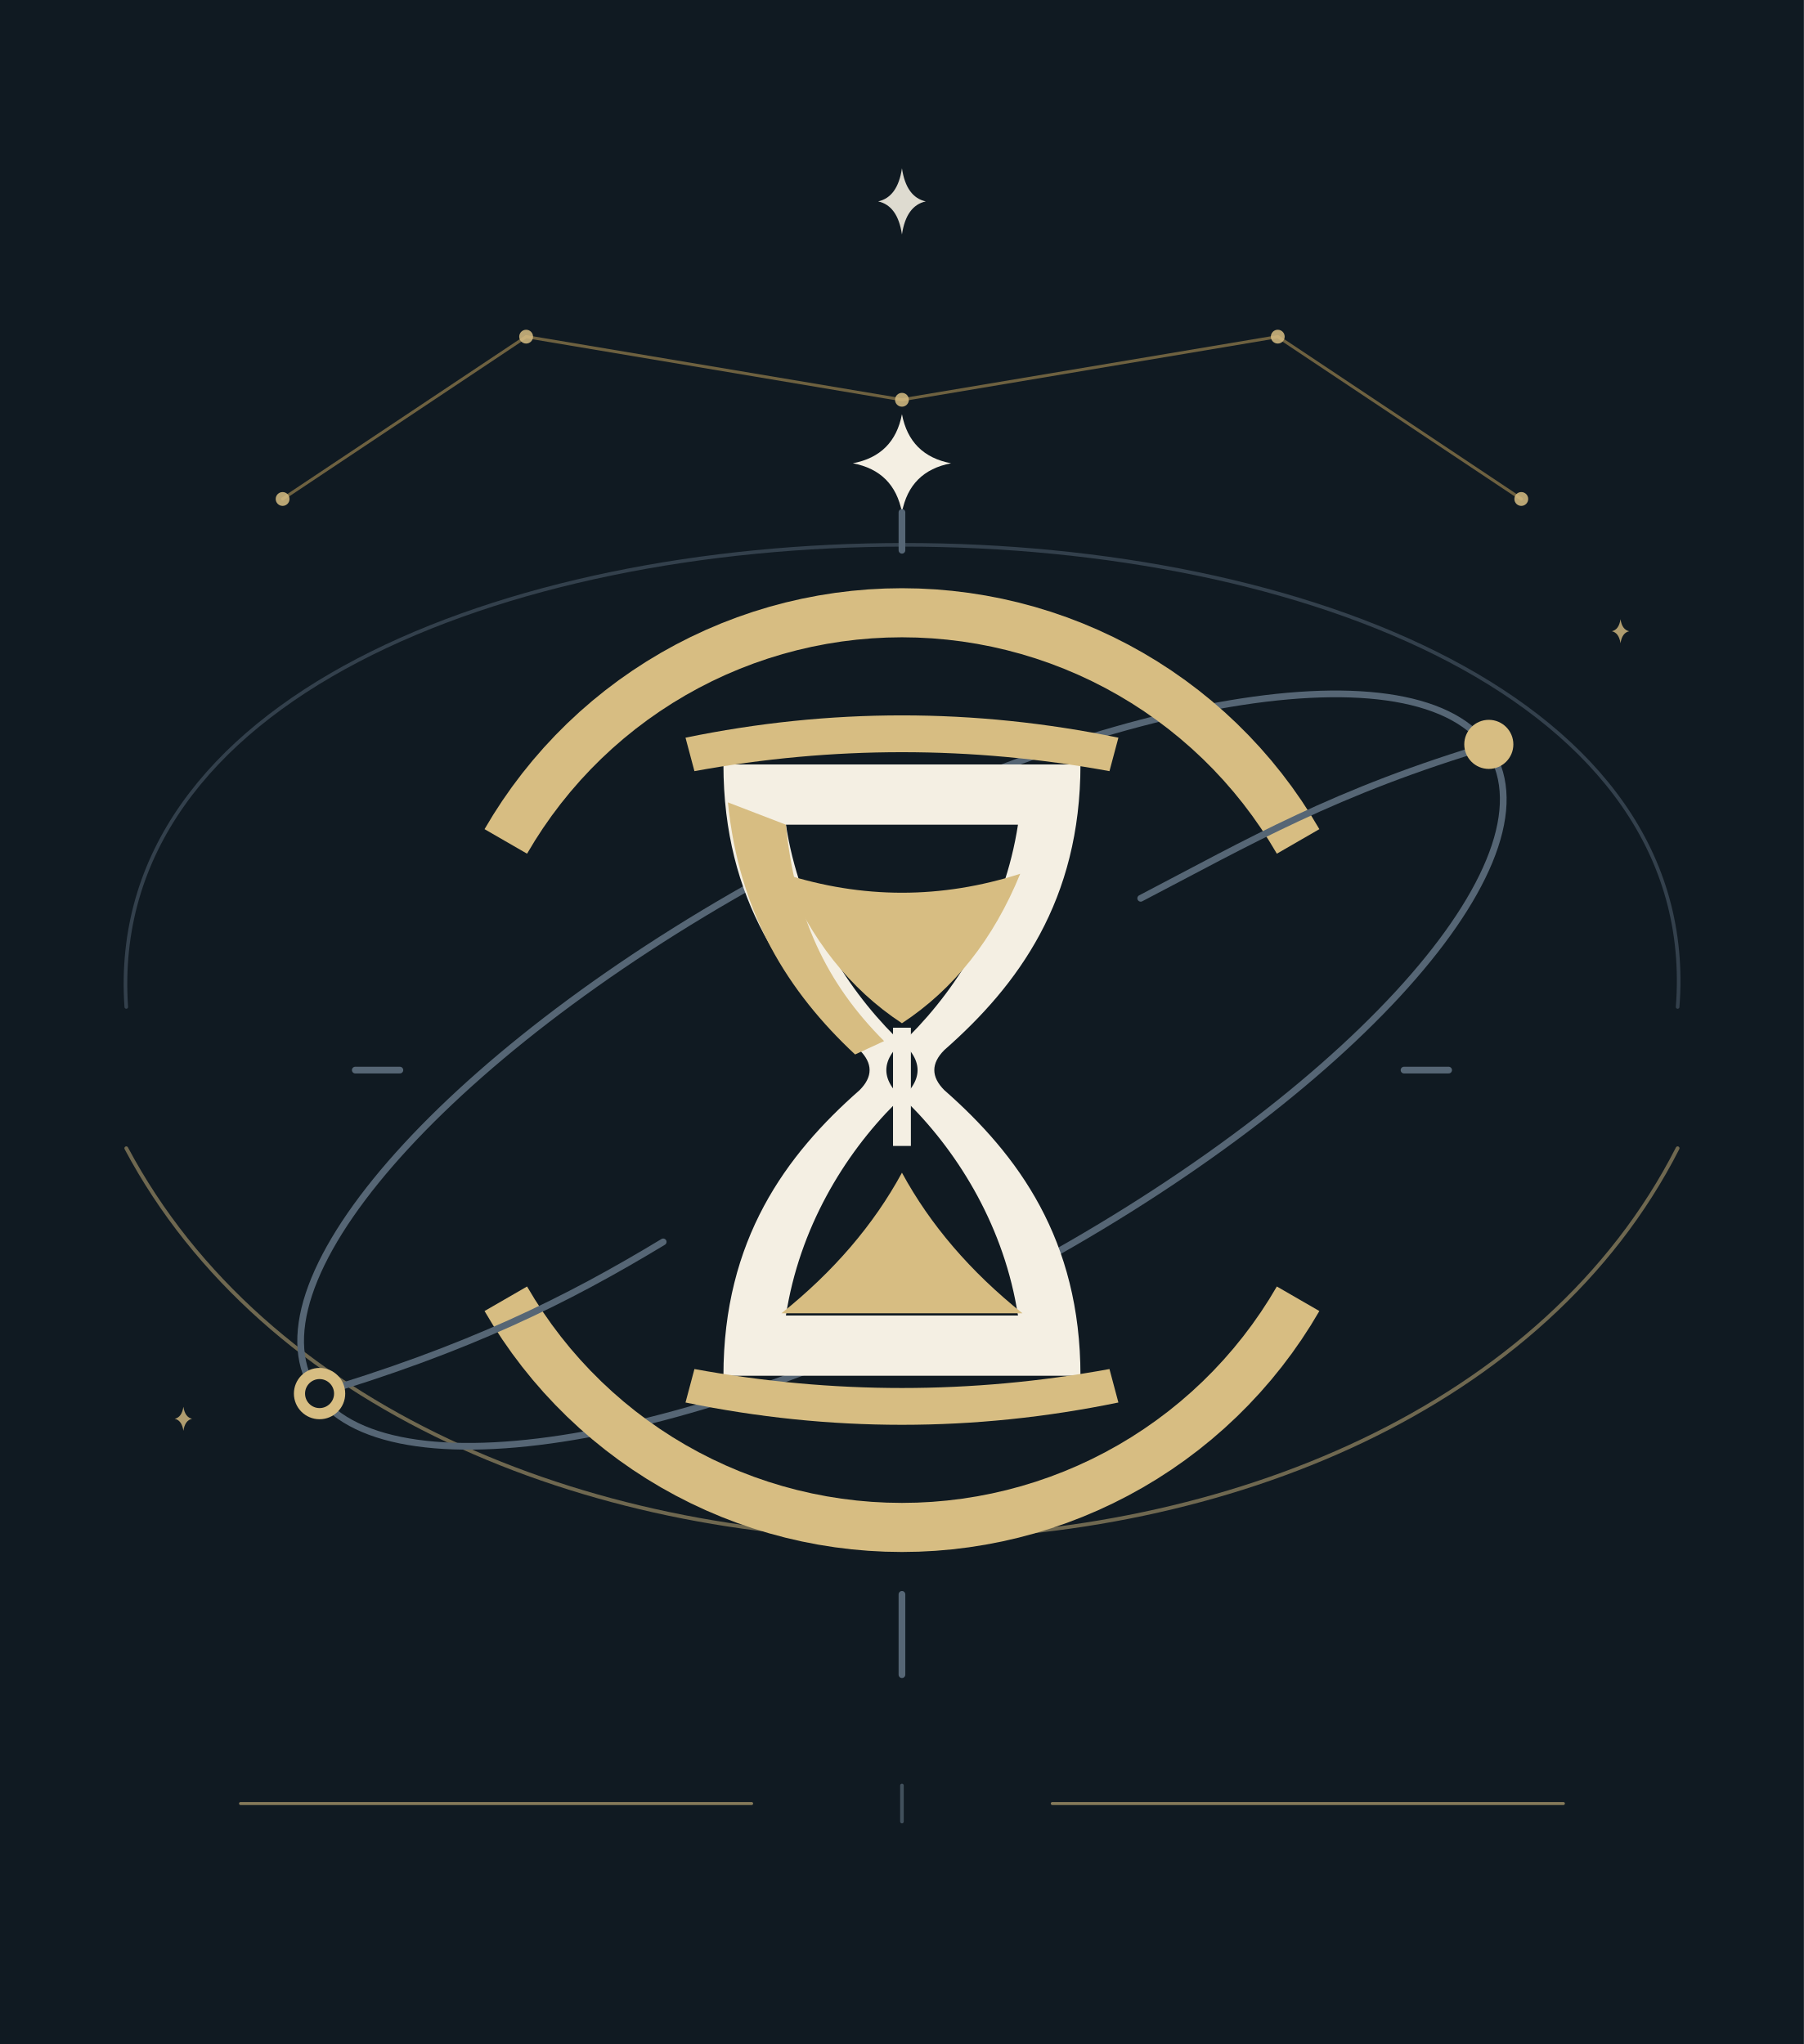
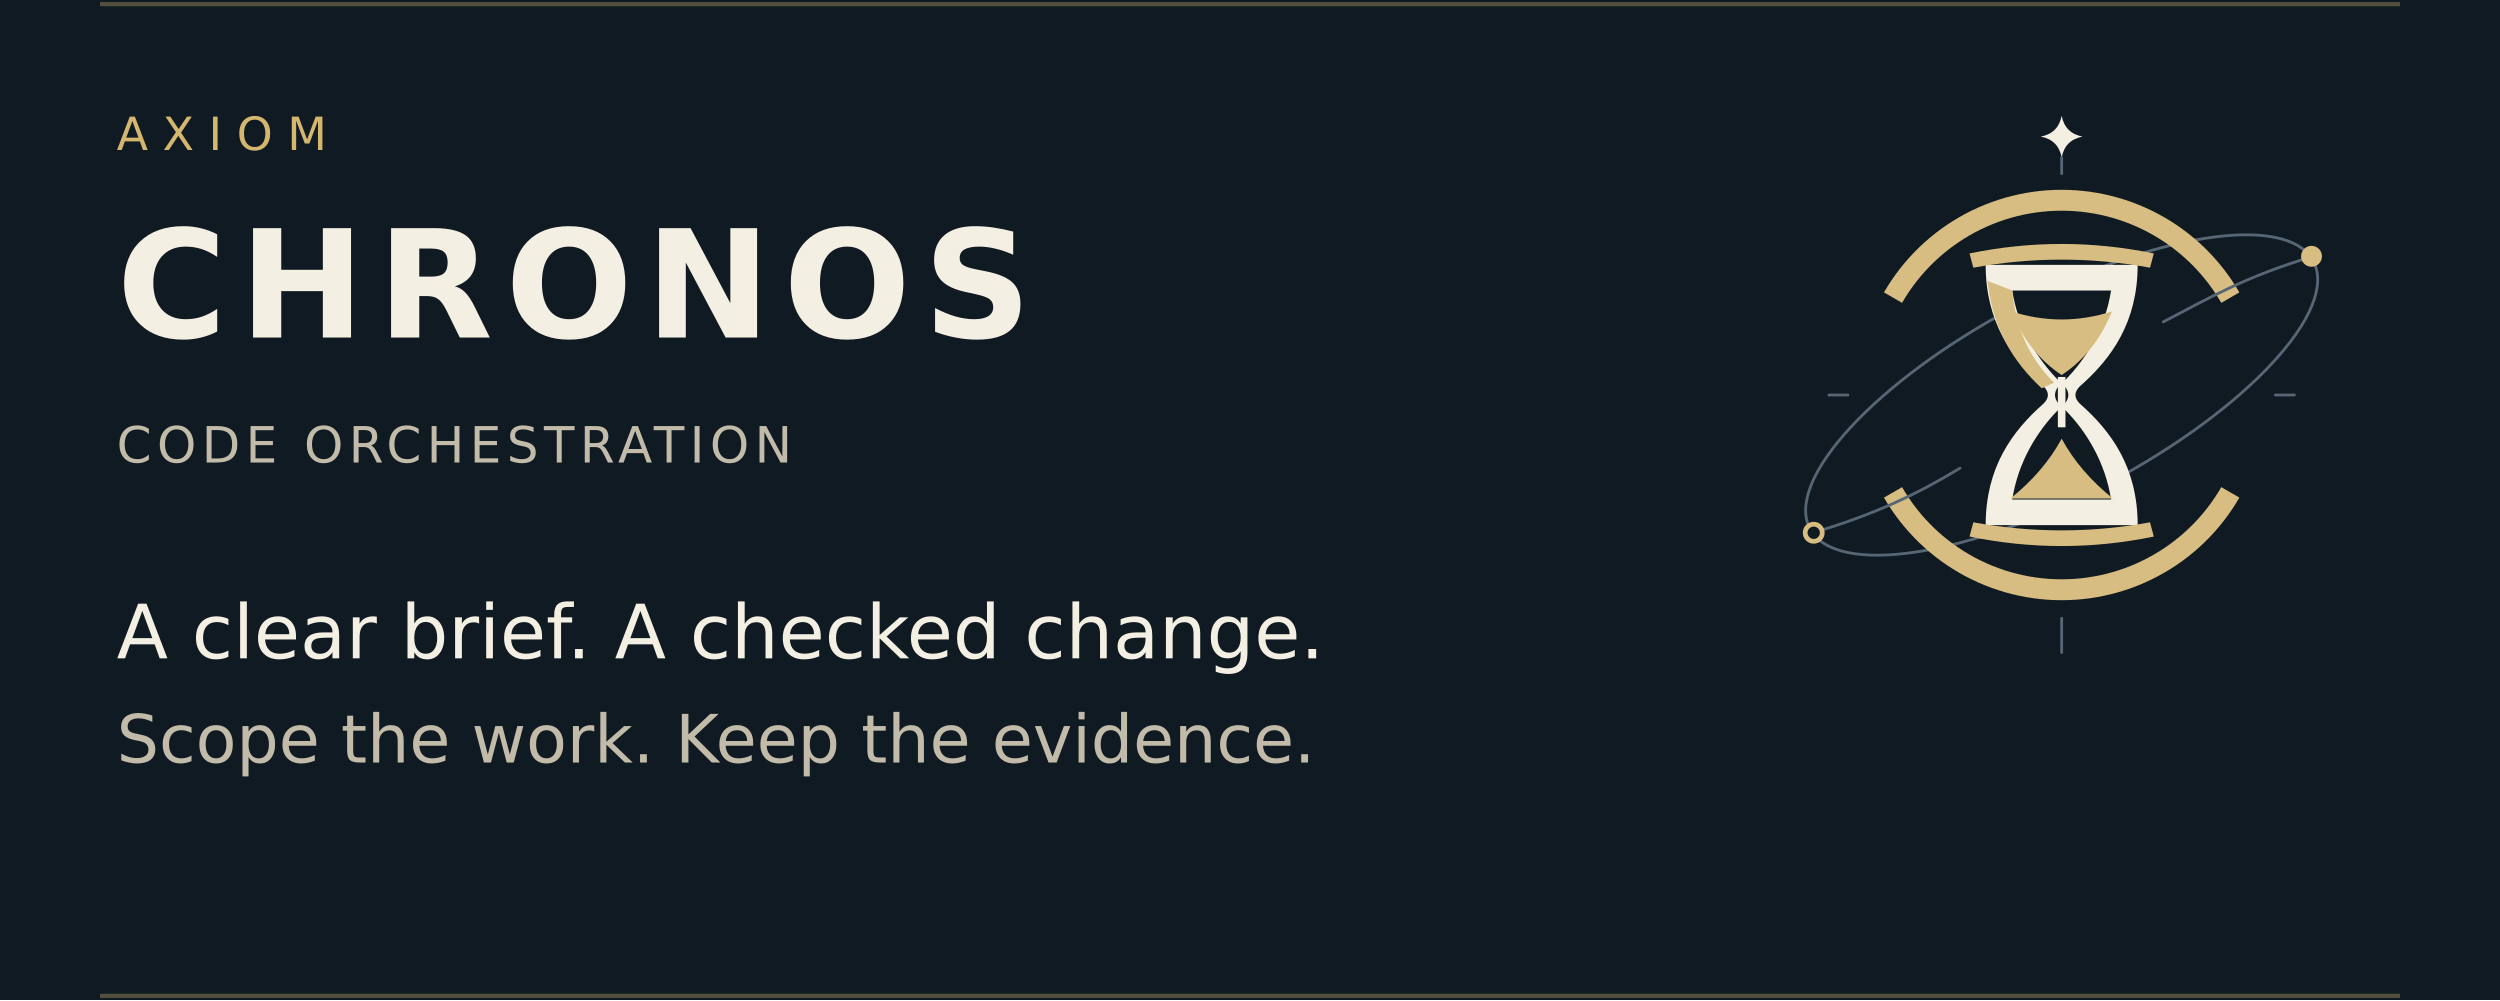
- <svg xmlns="http://www.w3.org/2000/svg" width="600" height="680" viewBox="0 0 600 680" role="img" aria-labelledby="title desc">
-   <rect x="0" y="0" width="600" height="680" fill="#101a22" />
-   <g id="chronos-celestial-field" aria-hidden="true">
-     <path d="M42 335C28 130 574 130 558 335" fill="none" stroke="#566675" stroke-width="1.2" opacity="0.5" stroke-linecap="round" stroke-linejoin="round" />
-     <path d="M42 382C134 555 470 555 558 382" fill="none" stroke="#d7bd82" stroke-width="1.25" opacity="0.48" stroke-linecap="round" stroke-linejoin="round" />
-     <path d="M94 166L175 112L300 133L425 112L506 166" fill="none" stroke="#b89a58" stroke-width="1" opacity="0.56" stroke-linecap="round" stroke-linejoin="round" />
-     <circle cx="94" cy="166" r="2.3" fill="#d7bd82" stroke="none" stroke-width="1" opacity="0.85" />
-     <circle cx="175" cy="112" r="2.3" fill="#d7bd82" stroke="none" stroke-width="1" opacity="0.85" />
-     <circle cx="300" cy="133" r="2.3" fill="#d7bd82" stroke="none" stroke-width="1" opacity="0.85" />
-     <circle cx="425" cy="112" r="2.3" fill="#d7bd82" stroke="none" stroke-width="1" opacity="0.85" />
-     <circle cx="506" cy="166" r="2.3" fill="#d7bd82" stroke="none" stroke-width="1" opacity="0.85" />
-     <path d="M80 600H250M350 600H520" fill="none" stroke="#d7bd82" stroke-width="1" opacity="0.58" stroke-linecap="round" stroke-linejoin="round" />
-     <path d="M300 594V606" fill="none" stroke="#566675" stroke-width="1.2" opacity="0.7" stroke-linecap="round" stroke-linejoin="round" />
-     <path d="M300 56Q301.43 65.57 307.92 67Q301.43 68.43 300 78Q298.57 68.43 292.08 67Q298.57 65.57 300 56Z" fill="#f4efe3" stroke="none" stroke-width="1" opacity="0.9" stroke-linecap="round" stroke-linejoin="round" />
-     <path d="M61 468Q61.52 471.48 63.88 472Q61.52 472.52 61 476Q60.48 472.52 58.12 472Q60.48 471.48 61 468Z" fill="#d7bd82" stroke="none" stroke-width="1" opacity="0.8" stroke-linecap="round" stroke-linejoin="round" />
-     <path d="M539 206Q539.52 209.48 541.88 210Q539.52 210.52 539 214Q538.48 210.52 536.12 210Q538.48 209.48 539 206Z" fill="#d7bd82" stroke="none" stroke-width="1" opacity="0.8" stroke-linecap="round" stroke-linejoin="round" />
-   </g>
-   <g id="preserved-chronos-identity" transform="translate(50 106) scale(0.9765625)">
+ <svg xmlns="http://www.w3.org/2000/svg" width="600" height="240" viewBox="0 0 600 240" role="img" aria-labelledby="title desc">
+   <rect width="600" height="240" fill="#101a22" />
+   <path d="M24 1H576 M24 239H576" stroke="#d4b66f" stroke-opacity=".35" fill="none" />
+   <text x="28" y="36" fill="#d4b66f" font-family="DejaVu Sans, Arial, sans-serif" font-size="11">A X I O M</text>
+   <text x="28" y="81" fill="#f4efe3" font-family="DejaVu Sans, Arial, sans-serif" font-size="36" letter-spacing="3" font-weight="600">CHRONOS</text>
+   <text x="28" y="111" fill="#c2bba9" font-family="DejaVu Sans, Arial, sans-serif" font-size="12" letter-spacing="1.3">CODE ORCHESTRATION</text>
+   <text x="28" y="158" fill="#f4efe3" font-family="DejaVu Sans, Arial, sans-serif" font-size="18">A clear brief. A checked change.</text>
+   <text x="28" y="183" fill="#c2bba9" font-family="DejaVu Sans, Arial, sans-serif" font-size="16">Scope the work. Keep the evidence.</text>
+   <g id="preserved-chronos-identity" transform="translate(418 18) scale(0.3)">
    <g id="emblem-chronos">
      <g transform="translate(-200 28) scale(.76)">
        <ellipse cx="600" cy="300" rx="300" ry="105" fill="none" stroke="#566675" stroke-width="3" transform="rotate(-28 600 300)" />
        <path d="M412.939 192.000L416.822 185.537L420.928 179.214L425.252 173.038L429.790 167.017L434.534 161.158L439.481 155.468L444.623 149.954L449.954 144.623L455.468 139.481L461.158 134.534L467.017 129.790L473.038 125.252L479.214 120.928L485.537 116.822L492.000 112.939L498.594 109.283L505.312 105.860L512.145 102.674L519.085 99.728L526.124 97.026L533.252 94.572L540.462 92.367L547.745 90.416L555.091 88.720L562.492 87.282L569.939 86.102L577.422 85.183L584.933 84.526L592.462 84.132L600.000 84.000L607.538 84.132L615.067 84.526L622.578 85.183L630.061 86.102L637.508 87.282L644.909 88.720L652.255 90.416L659.538 92.367L666.748 94.572L673.876 97.026L680.915 99.728L687.855 102.674L694.688 105.860L701.406 109.283L708.000 112.939L714.463 116.822L720.786 120.928L726.962 125.252L732.983 129.790L738.842 134.534L744.532 139.481L750.046 144.623L755.377 149.954L760.519 155.468L765.466 161.158L770.210 167.017L774.748 173.038L779.072 179.214L783.178 185.537L787.061 192.000L768.009 203.000L764.521 197.196L760.833 191.517L756.949 185.970L752.874 180.562L748.613 175.299L744.170 170.189L739.552 165.236L734.764 160.448L729.811 155.830L724.701 151.387L719.438 147.126L714.030 143.051L708.483 139.167L702.804 135.479L697.000 131.991L691.077 128.708L685.044 125.634L678.907 122.772L672.674 120.126L666.352 117.700L659.949 115.495L653.474 113.515L646.933 111.763L640.335 110.239L633.688 108.947L627.000 107.888L620.279 107.063L613.533 106.473L606.771 106.118L600.000 106.000L593.229 106.118L586.467 106.473L579.721 107.063L573.000 107.888L566.312 108.947L559.665 110.239L553.067 111.763L546.526 113.515L540.051 115.495L533.648 117.700L527.326 120.126L521.093 122.772L514.956 125.634L508.923 128.708L503.000 131.991L497.196 135.479L491.517 139.167L485.970 143.051L480.562 147.126L475.299 151.387L470.189 155.830L465.236 160.448L460.448 165.236L455.830 170.189L451.387 175.299L447.126 180.562L443.051 185.970L439.167 191.517L435.479 197.196L431.991 203.000Z" fill="#d7bd82" />
        <path d="M787.061 408.000L783.178 414.463L779.072 420.786L774.748 426.962L770.210 432.983L765.466 438.842L760.519 444.532L755.377 450.046L750.046 455.377L744.532 460.519L738.842 465.466L732.983 470.210L726.962 474.748L720.786 479.072L714.463 483.178L708.000 487.061L701.406 490.717L694.688 494.140L687.855 497.326L680.915 500.272L673.876 502.974L666.748 505.428L659.538 507.633L652.255 509.584L644.909 511.280L637.508 512.718L630.061 513.898L622.578 514.817L615.067 515.474L607.538 515.868L600.000 516.000L592.462 515.868L584.933 515.474L577.422 514.817L569.939 513.898L562.492 512.718L555.091 511.280L547.745 509.584L540.462 507.633L533.252 505.428L526.124 502.974L519.085 500.272L512.145 497.326L505.312 494.140L498.594 490.717L492.000 487.061L485.537 483.178L479.214 479.072L473.038 474.748L467.017 470.210L461.158 465.466L455.468 460.519L449.954 455.377L444.623 450.046L439.481 444.532L434.534 438.842L429.790 432.983L425.252 426.962L420.928 420.786L416.822 414.463L412.939 408.000L431.991 397.000L435.479 402.804L439.167 408.483L443.051 414.030L447.126 419.438L451.387 424.701L455.830 429.811L460.448 434.764L465.236 439.552L470.189 444.170L475.299 448.613L480.562 452.874L485.970 456.949L491.517 460.833L497.196 464.521L503.000 468.009L508.923 471.292L514.956 474.366L521.093 477.228L527.326 479.874L533.648 482.300L540.051 484.505L546.526 486.485L553.067 488.237L559.665 489.761L566.312 491.053L573.000 492.112L579.721 492.937L586.467 493.527L593.229 493.882L600.000 494.000L606.771 493.882L613.533 493.527L620.279 492.937L627.000 492.112L633.688 491.053L640.335 489.761L646.933 488.237L653.474 486.485L659.949 484.505L666.352 482.300L672.674 479.874L678.907 477.228L685.044 474.366L691.077 471.292L697.000 468.009L702.804 464.521L708.483 460.833L714.030 456.949L719.438 452.874L724.701 448.613L729.811 444.170L734.764 439.552L739.552 434.764L744.170 429.811L748.613 424.701L752.874 419.438L756.949 414.030L760.833 408.483L764.521 402.804L768.009 397.000Z" fill="#d7bd82" />
        <path d="M355 300H375 M825 300H845" fill="none" stroke="#566675" stroke-width="3" stroke-linecap="round" stroke-linejoin="round" />
        <path d="M520 163 C520 224 548 262 581 291 Q590 300 581 309 C548 338 520 376 520 437 L680 437 C680 376 652 338 619 309 Q610 300 619 291 C652 262 680 224 680 163Z" fill="#f4efe3" />
        <path d="M548 190 C554 229 574 262 597 285 Q617 300 597 315 C574 338 554 371 548 410 H652 C646 371 626 338 603 315 Q583 300 603 285 C626 262 646 229 652 190Z" fill="#101a22" />
        <path d="M547 212 Q600 229 653 212 Q635 256 600 279 Q565 256 547 212Z" fill="#d7bd82" />
        <path d="M546 409 Q581 381 600 346 Q619 381 654 409Z" fill="#d7bd82" />
        <path d="M596 281H604V334H596Z" fill="#f4efe3" />
        <path d="M522 180 C527 230 549 265 579 293 L592 287 C566 261 552 231 548 190Z" fill="#d7bd82" />
        <path d="M503 151 Q600 131 697 151 L693 166 Q600 149 507 166Z" fill="#d7bd82" />
        <path d="M503 449 Q600 469 697 449 L693 434 Q600 451 507 434Z" fill="#d7bd82" />
        <path d="M335 446 C406 425 450 403 493 377 M707 223 C755 198 794 175 865 154" fill="none" stroke="#566675" stroke-width="3" stroke-linecap="round" stroke-linejoin="round" />
        <circle cx="339" cy="445" r="9" fill="#101a22" stroke="#d7bd82" stroke-width="5" />
        <circle cx="863" cy="154" r="11" fill="#d7bd82" />
        <path d="M600 6Q603.52 24.48 622 28Q603.52 31.52 600 50Q596.48 31.52 578 28Q596.48 24.48 600 6Z" fill="#f4efe3" />
        <path d="M600 50V67 M600 535V571" fill="none" stroke="#566675" stroke-width="3" stroke-linecap="round" stroke-linejoin="round" />
      </g>
    </g>
  </g>
</svg>
